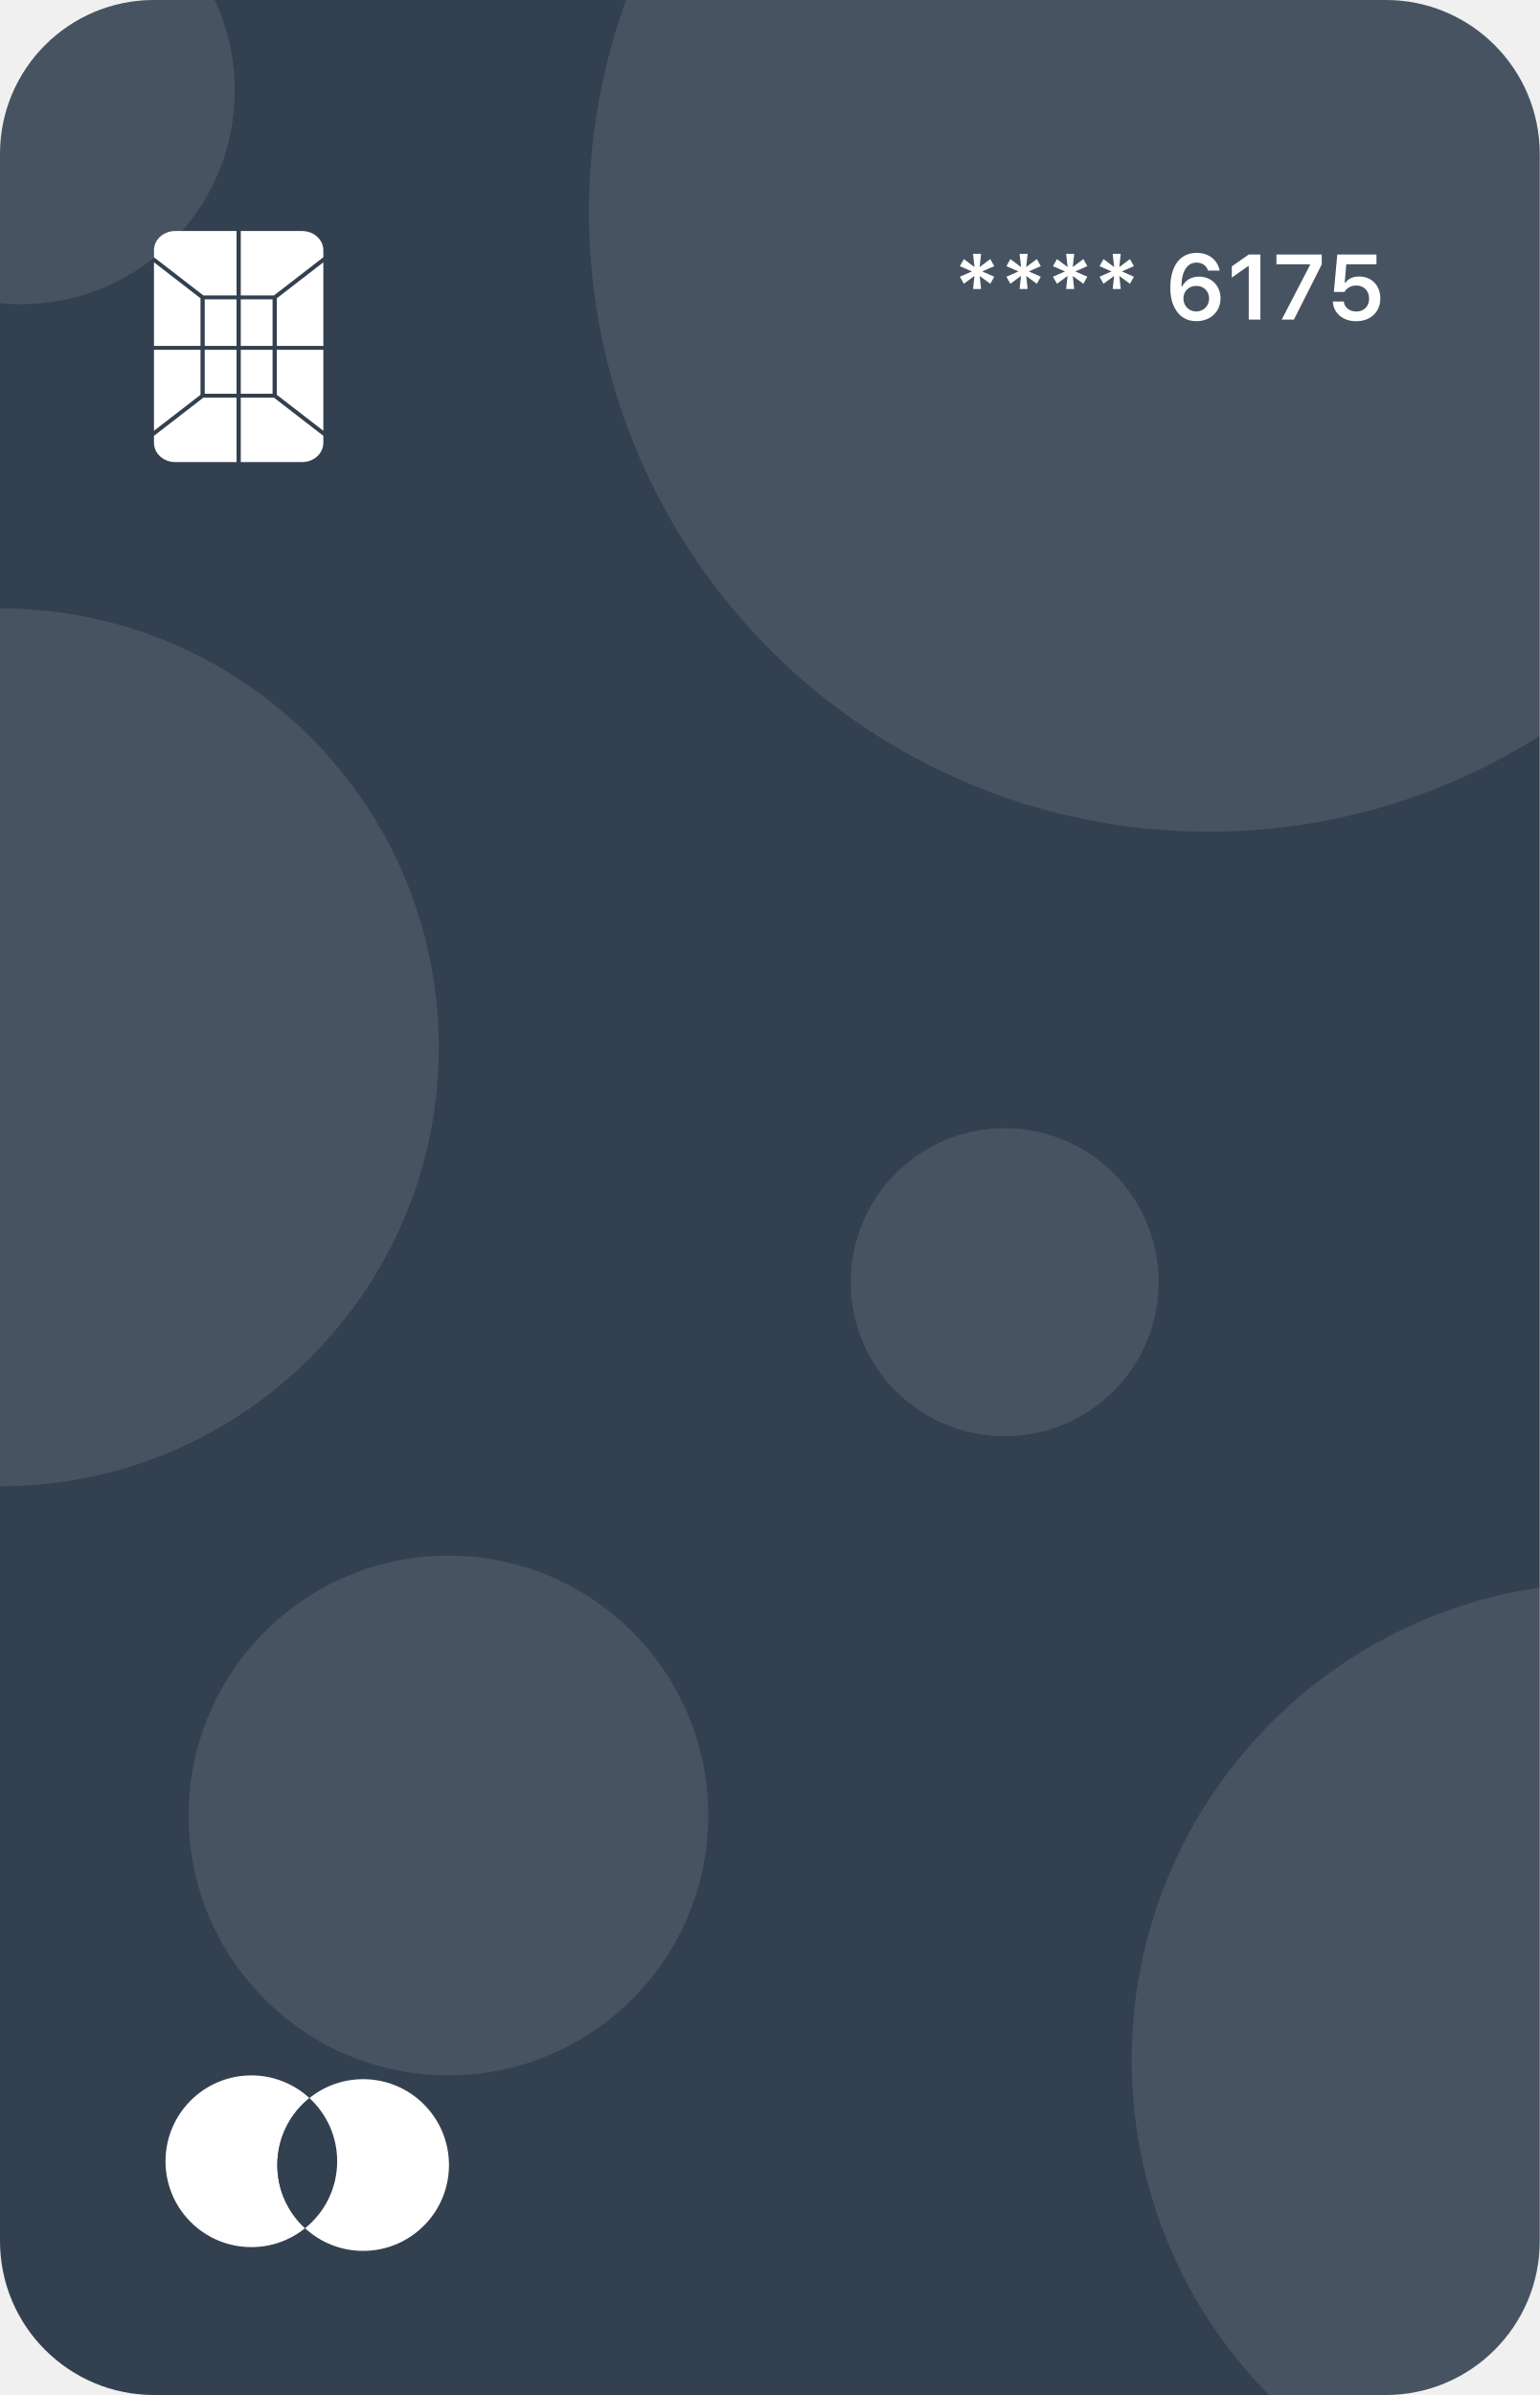
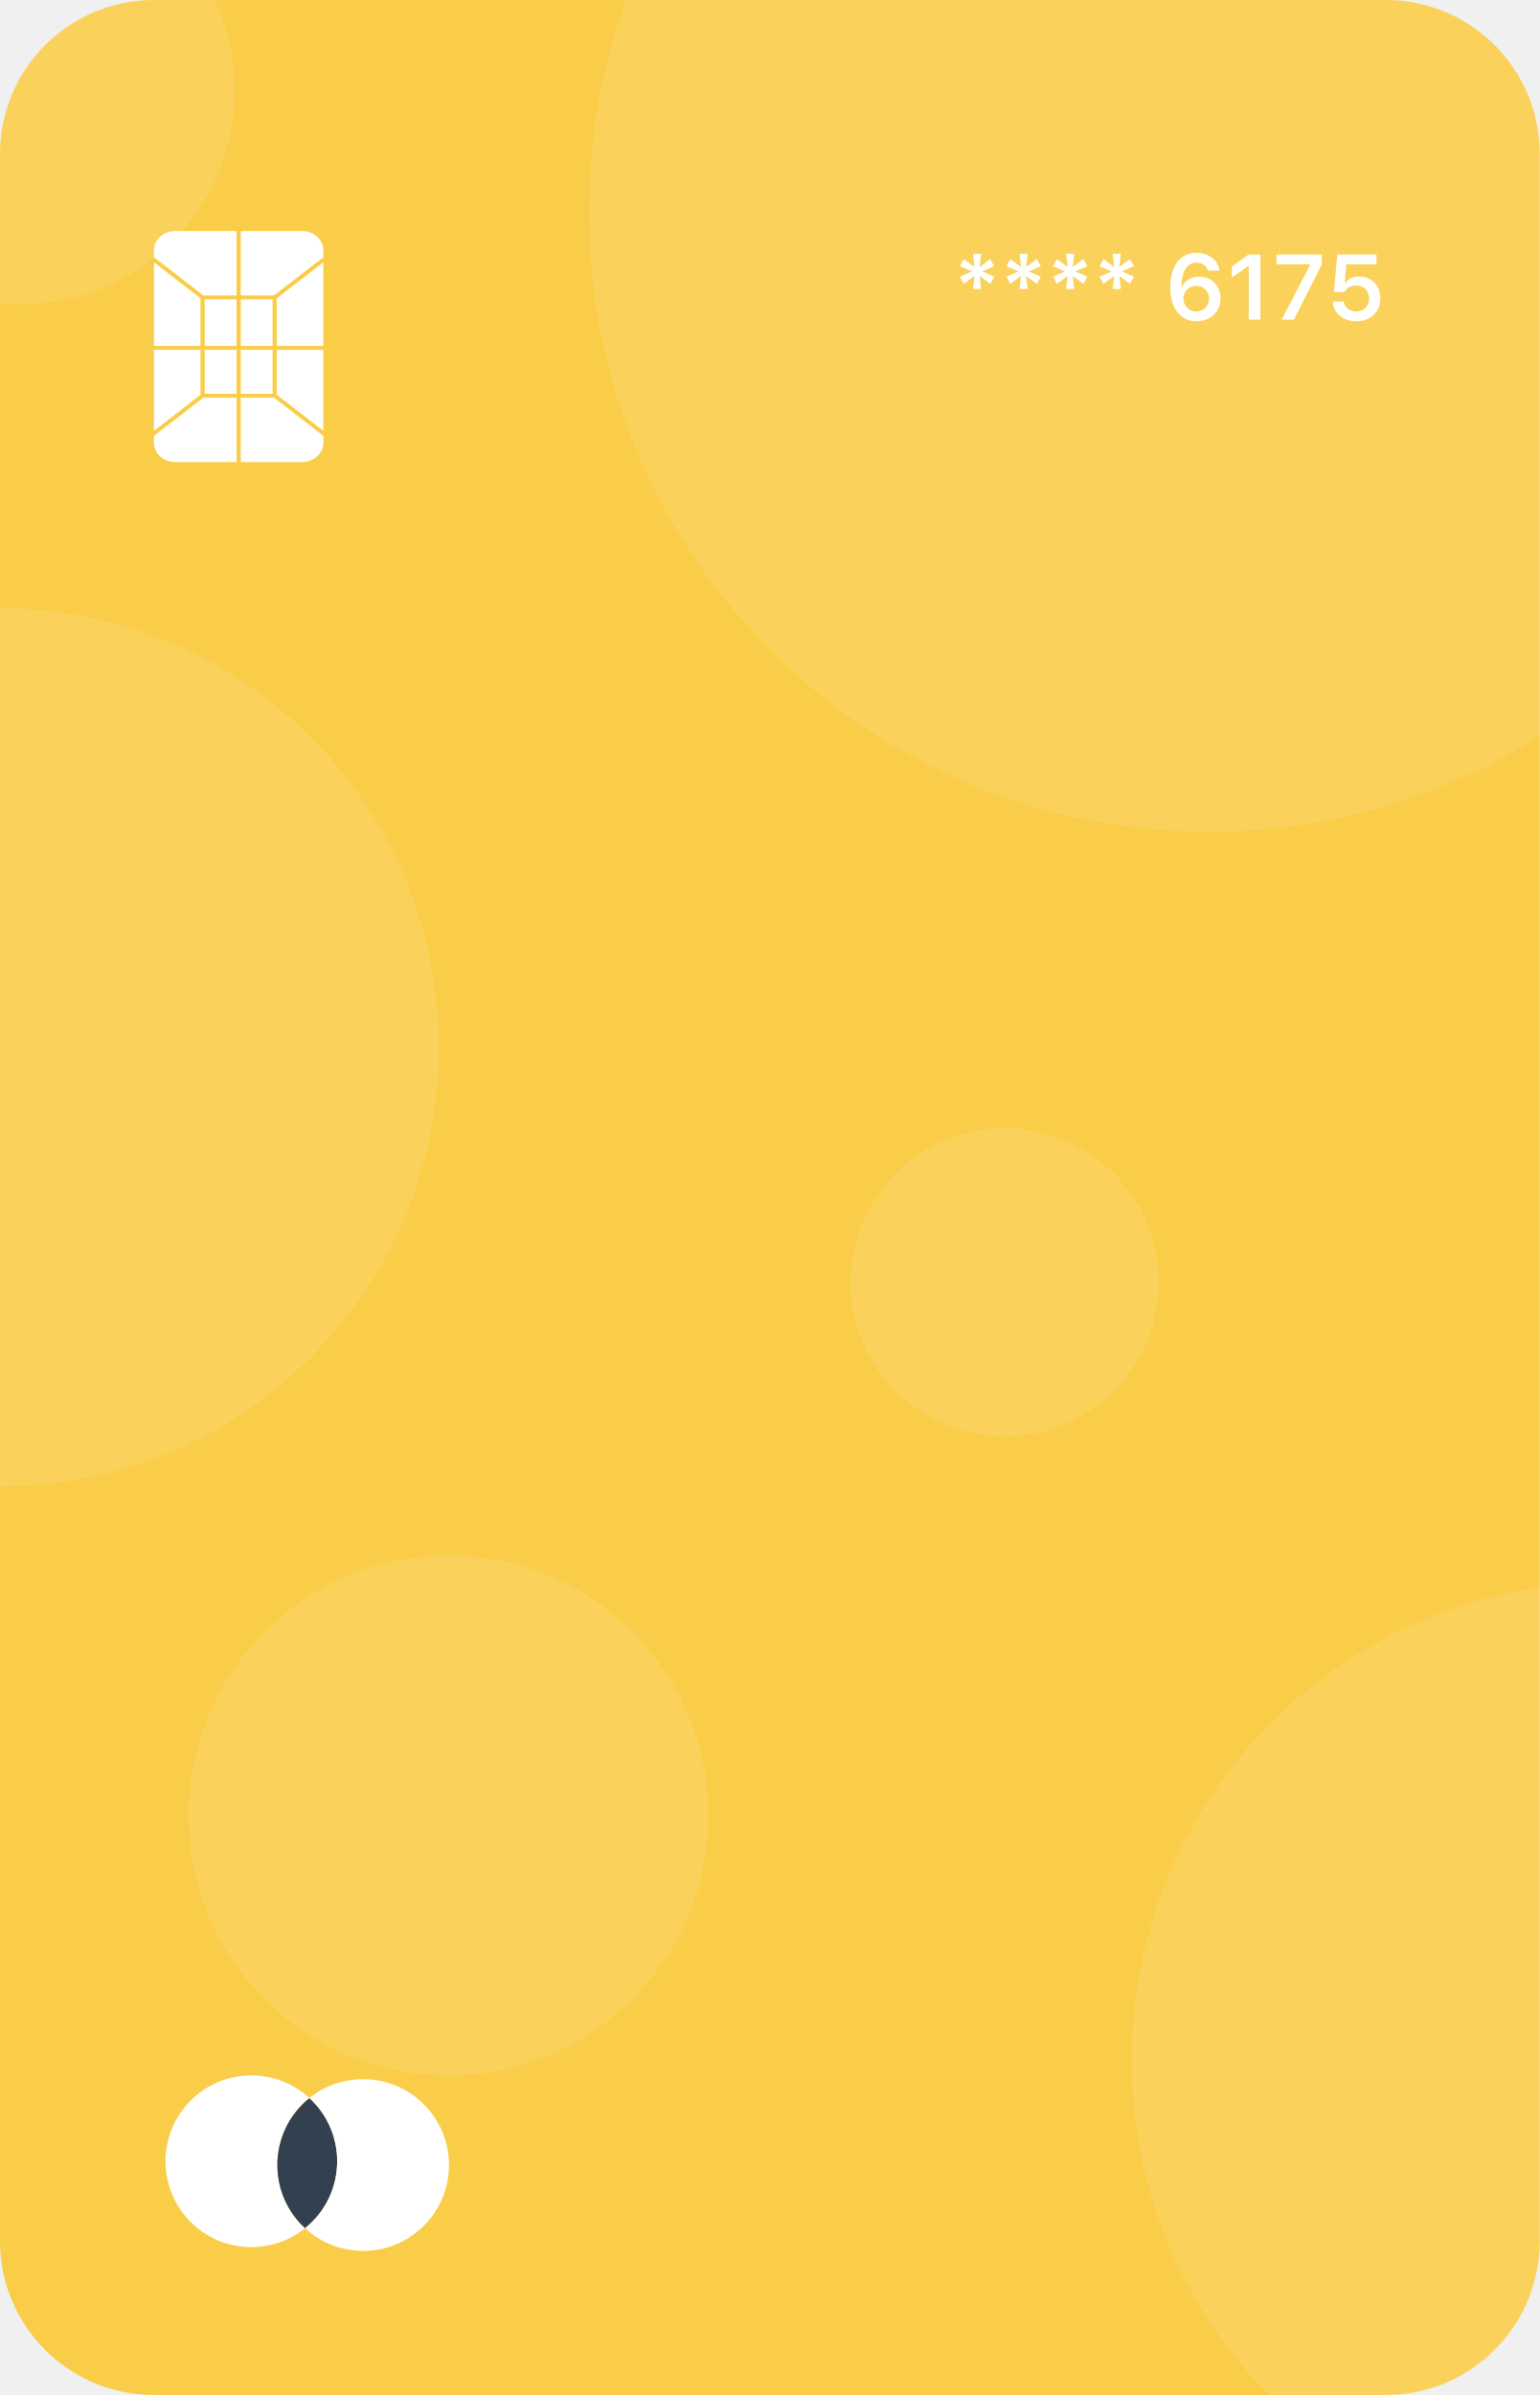
<svg xmlns="http://www.w3.org/2000/svg" width="400" height="622" viewBox="0 0 400 622" fill="none">
  <g clip-path="url(#clip0_11_208)">
-     <rect width="400" height="622" rx="40" fill="#33404F" />
+     <rect width="400" height="622" rx="40" fill="#FACD49" />
    <circle opacity="0.1" cx="314" cy="55" r="161" fill="white" />
    <circle opacity="0.1" cx="5.5" cy="23.5" r="55.5" fill="white" />
    <circle opacity="0.1" cy="272" r="114" fill="white" />
    <circle opacity="0.1" cx="116.5" cy="471.5" r="67.5" fill="white" />
    <circle opacity="0.1" cx="418" cy="535" r="124" fill="white" />
    <circle opacity="0.1" cx="261" cy="333" r="40" fill="white" />
    <path d="M257.262 73.695L258.293 71.867L255.176 70.496L258.293 69.125L257.262 67.285L254.496 69.359L254.871 65.914H252.785L253.16 69.359L250.395 67.285L249.363 69.125L252.492 70.496L249.363 71.867L250.395 73.695L253.148 71.668L252.785 75.055H254.871L254.508 71.68L257.262 73.695ZM269.355 73.695L270.387 71.867L267.27 70.496L270.387 69.125L269.355 67.285L266.59 69.359L266.965 65.914H264.879L265.254 69.359L262.488 67.285L261.457 69.125L264.586 70.496L261.457 71.867L262.488 73.695L265.242 71.668L264.879 75.055H266.965L266.602 71.68L269.355 73.695ZM281.449 73.695L282.48 71.867L279.363 70.496L282.48 69.125L281.449 67.285L278.684 69.359L279.059 65.914H276.973L277.348 69.359L274.582 67.285L273.551 69.125L276.68 70.496L273.551 71.867L274.582 73.695L277.336 71.668L276.973 75.055H279.059L278.695 71.68L281.449 73.695ZM293.543 73.695L294.574 71.867L291.457 70.496L294.574 69.125L293.543 67.285L290.777 69.359L291.152 65.914H289.066L289.441 69.359L286.676 67.285L285.645 69.125L288.773 70.496L285.645 71.867L286.676 73.695L289.43 71.668L289.066 75.055H291.152L290.789 71.68L293.543 73.695ZM310.793 83.41C314.473 83.41 317.074 80.949 317.074 77.469C317.074 74.223 314.719 71.844 311.508 71.844C309.516 71.844 307.922 72.769 307.125 74.375H306.926C306.926 70.508 308.391 68.199 310.863 68.199C312.316 68.199 313.441 68.996 313.816 70.273H316.84C316.336 67.496 313.969 65.668 310.887 65.668C306.574 65.668 304.031 69.043 304.031 74.727C304.031 76.883 304.441 78.688 305.227 80.07C306.352 82.238 308.309 83.41 310.793 83.41ZM310.758 80.891C308.871 80.891 307.43 79.438 307.43 77.516C307.43 75.629 308.848 74.246 310.781 74.246C312.715 74.246 314.109 75.629 314.109 77.562C314.109 79.449 312.656 80.891 310.758 80.891ZM324.41 83H327.434V66.09H324.422L320.004 69.184V72.09L324.211 69.137H324.41V83ZM332.977 83H336.141L343.371 68.668V66.09H331.605V68.633H340.324V68.82L332.977 83ZM352.324 83.422C356.074 83.422 358.594 81.008 358.594 77.481C358.594 74.164 356.32 71.809 353.109 71.809C351.48 71.809 350.285 72.383 349.535 73.391H349.336L349.746 68.644H357.586V66.09H347.402L346.523 75.816H349.266C349.887 74.773 350.977 74.152 352.371 74.152C354.316 74.152 355.676 75.523 355.676 77.551C355.676 79.566 354.328 80.902 352.348 80.902C350.602 80.902 349.277 79.871 349.09 78.312H346.254C346.395 81.289 348.82 83.422 352.324 83.422Z" fill="white" />
    <path d="M79.25 578.686C75.43 581.759 70.579 583.594 65.297 583.594C52.984 583.594 43 573.61 43 561.297C43 548.984 52.984 539 65.297 539C71.121 539 76.417 541.234 80.386 544.886C75.3 548.969 72.046 555.244 72.046 562.275C72.046 568.769 74.821 574.612 79.25 578.686Z" fill="white" />
    <path d="M87.594 561.297C87.594 568.328 84.34 574.603 79.25 578.686C74.821 574.612 72.046 568.769 72.046 562.275C72.046 555.244 75.3 548.969 80.386 544.886C84.819 548.96 87.594 554.803 87.594 561.297Z" fill="#33404F" />
    <path d="M116.64 562.275C116.64 574.588 106.656 584.572 94.343 584.572C88.519 584.572 83.223 582.338 79.25 578.686C84.34 574.603 87.594 568.328 87.594 561.297C87.594 554.803 84.819 548.96 80.386 544.886C84.206 541.813 89.061 539.978 94.343 539.978C106.656 539.978 116.64 549.962 116.64 562.275Z" fill="white" />
    <path d="M70.811 90.84H62.55V102.265H70.811V90.84Z" fill="white" />
    <path d="M70.811 77.735H62.55V89.84H70.811V77.735Z" fill="white" />
    <path d="M52.843 76.735H61.45V60H45.5C42.464 60 40 62.24 40 65V66.81L52.843 76.735Z" fill="white" />
    <path d="M71.911 77.465V89.84H84V68.125L71.911 77.465Z" fill="white" />
    <path d="M71.911 102.535L84 111.875V90.84H71.911V102.535Z" fill="white" />
    <path d="M62.55 76.735H71.158L84 66.81V65C84 62.24 81.536 60 78.5 60H62.55V76.735Z" fill="white" />
    <path d="M61.45 103.265H52.843L40 113.19V115C40 117.76 42.464 120 45.5 120H61.45V103.265Z" fill="white" />
    <path d="M71.157 103.265H62.55V120H78.5C81.536 120 84 117.76 84 115V113.19L71.157 103.265Z" fill="white" />
    <path d="M52.089 102.535V90.84H40V111.875L52.089 102.535Z" fill="white" />
    <path d="M61.45 77.735H53.189V89.84H61.45V77.735Z" fill="white" />
    <path d="M61.45 90.84H53.189V102.265H61.45V90.84Z" fill="white" />
    <path d="M52.089 77.465L40 68.125V89.84H52.089V77.465Z" fill="white" />
  </g>
  <defs>
    <clipPath id="clip0_11_208">
      <rect width="400" height="622" rx="40" fill="white" />
    </clipPath>
  </defs>
</svg>
